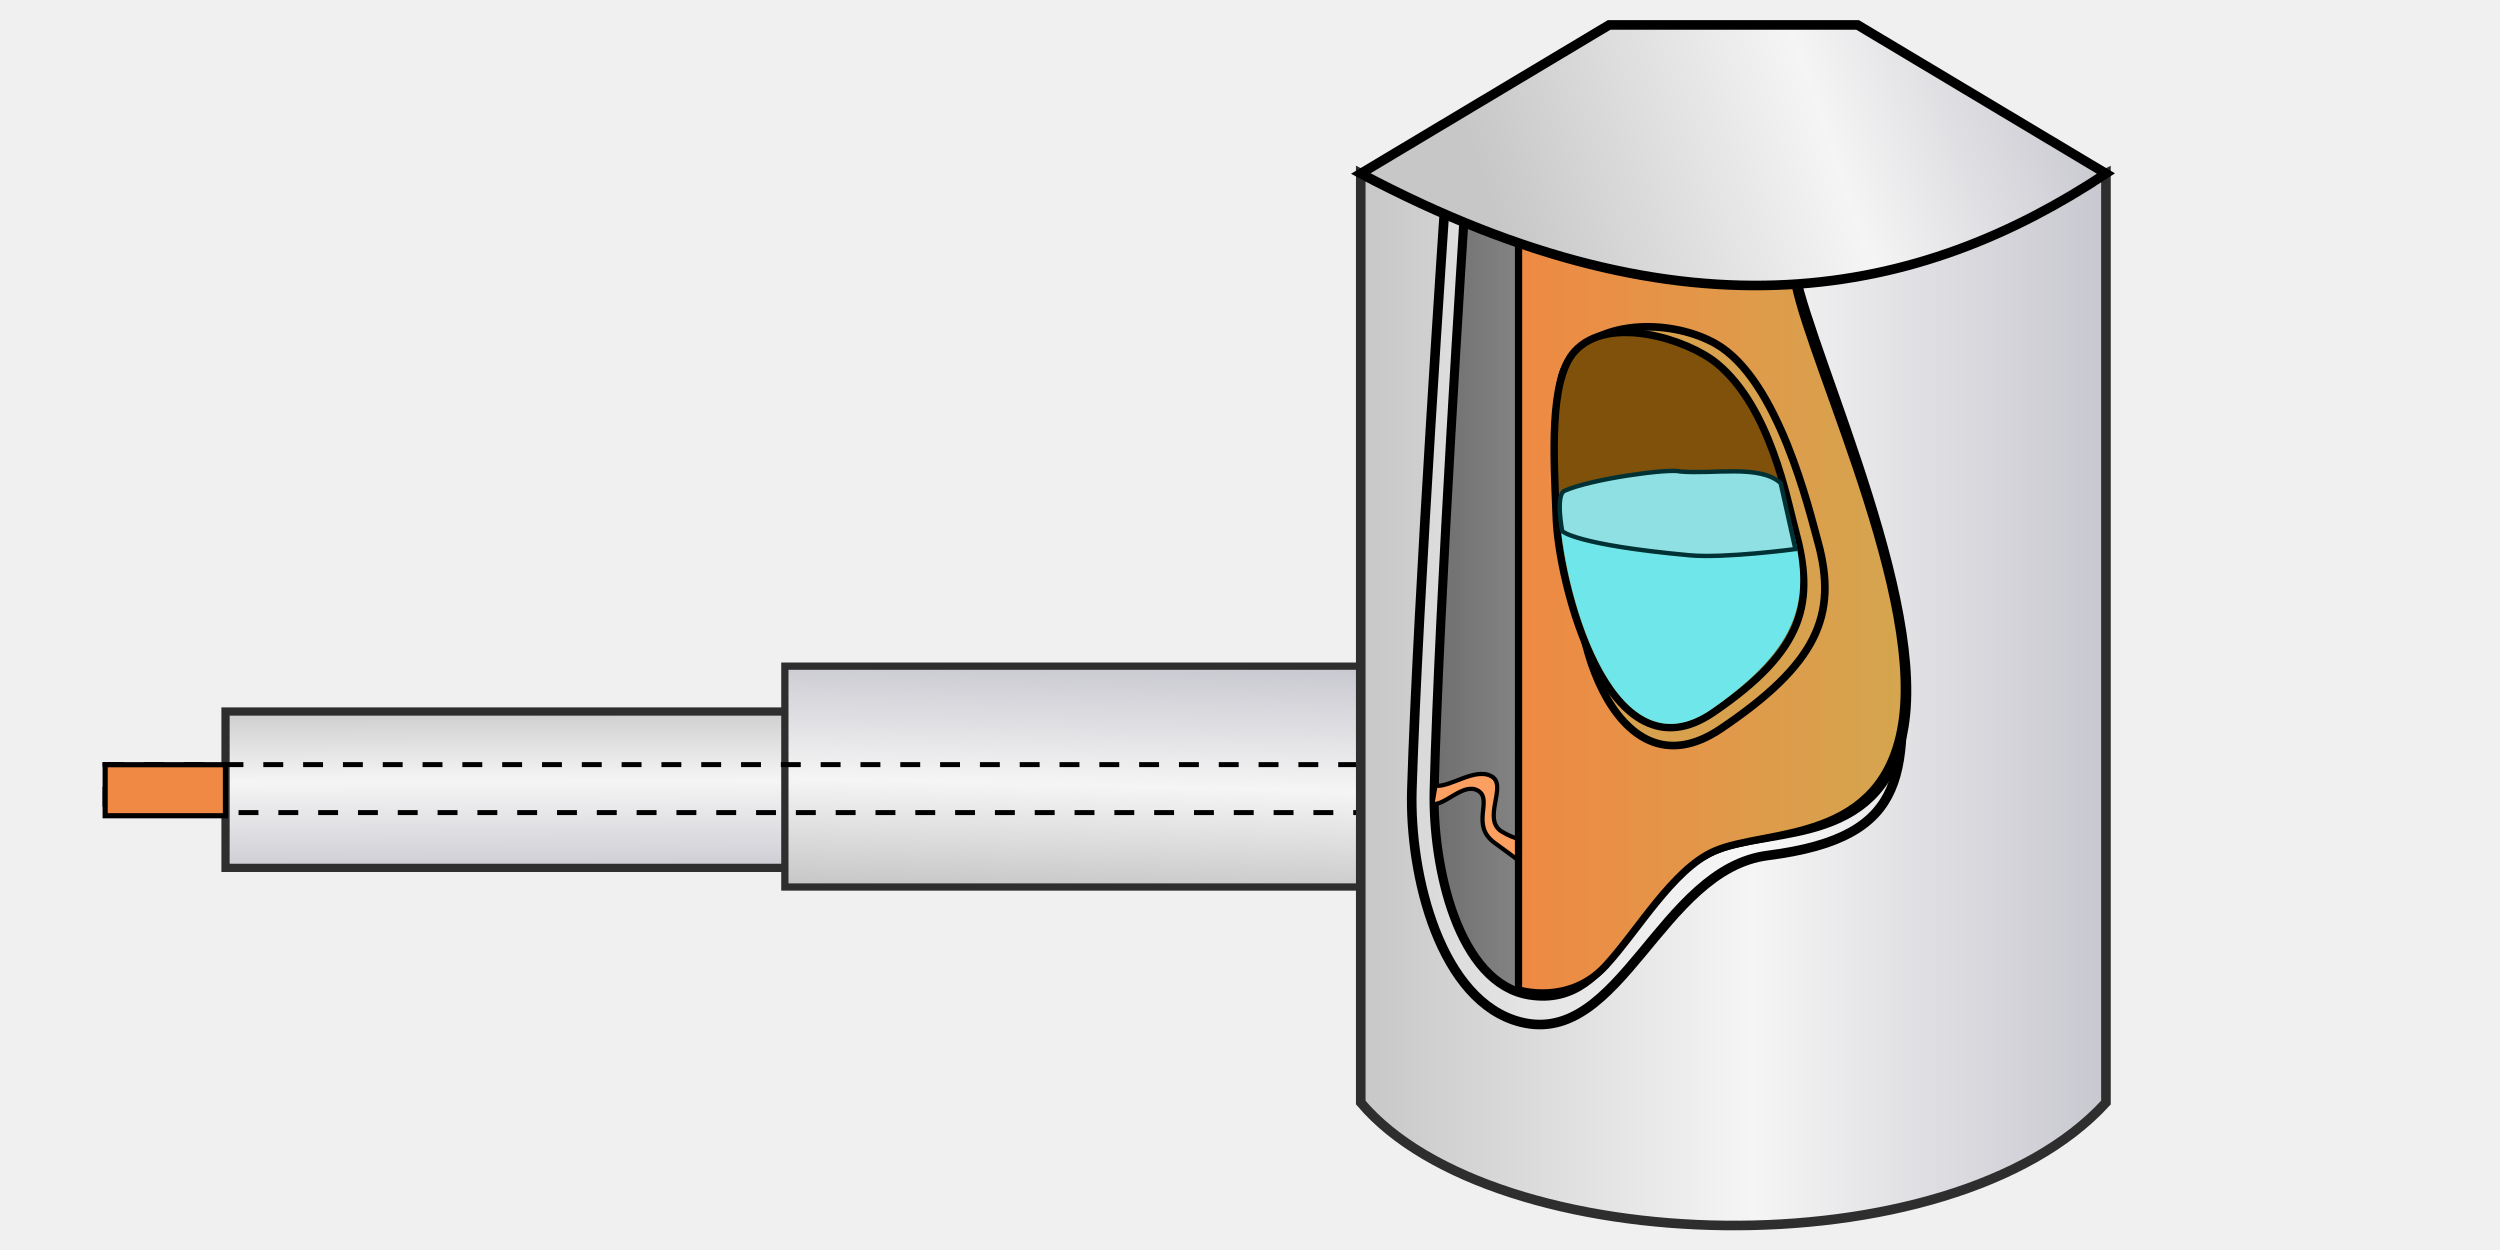
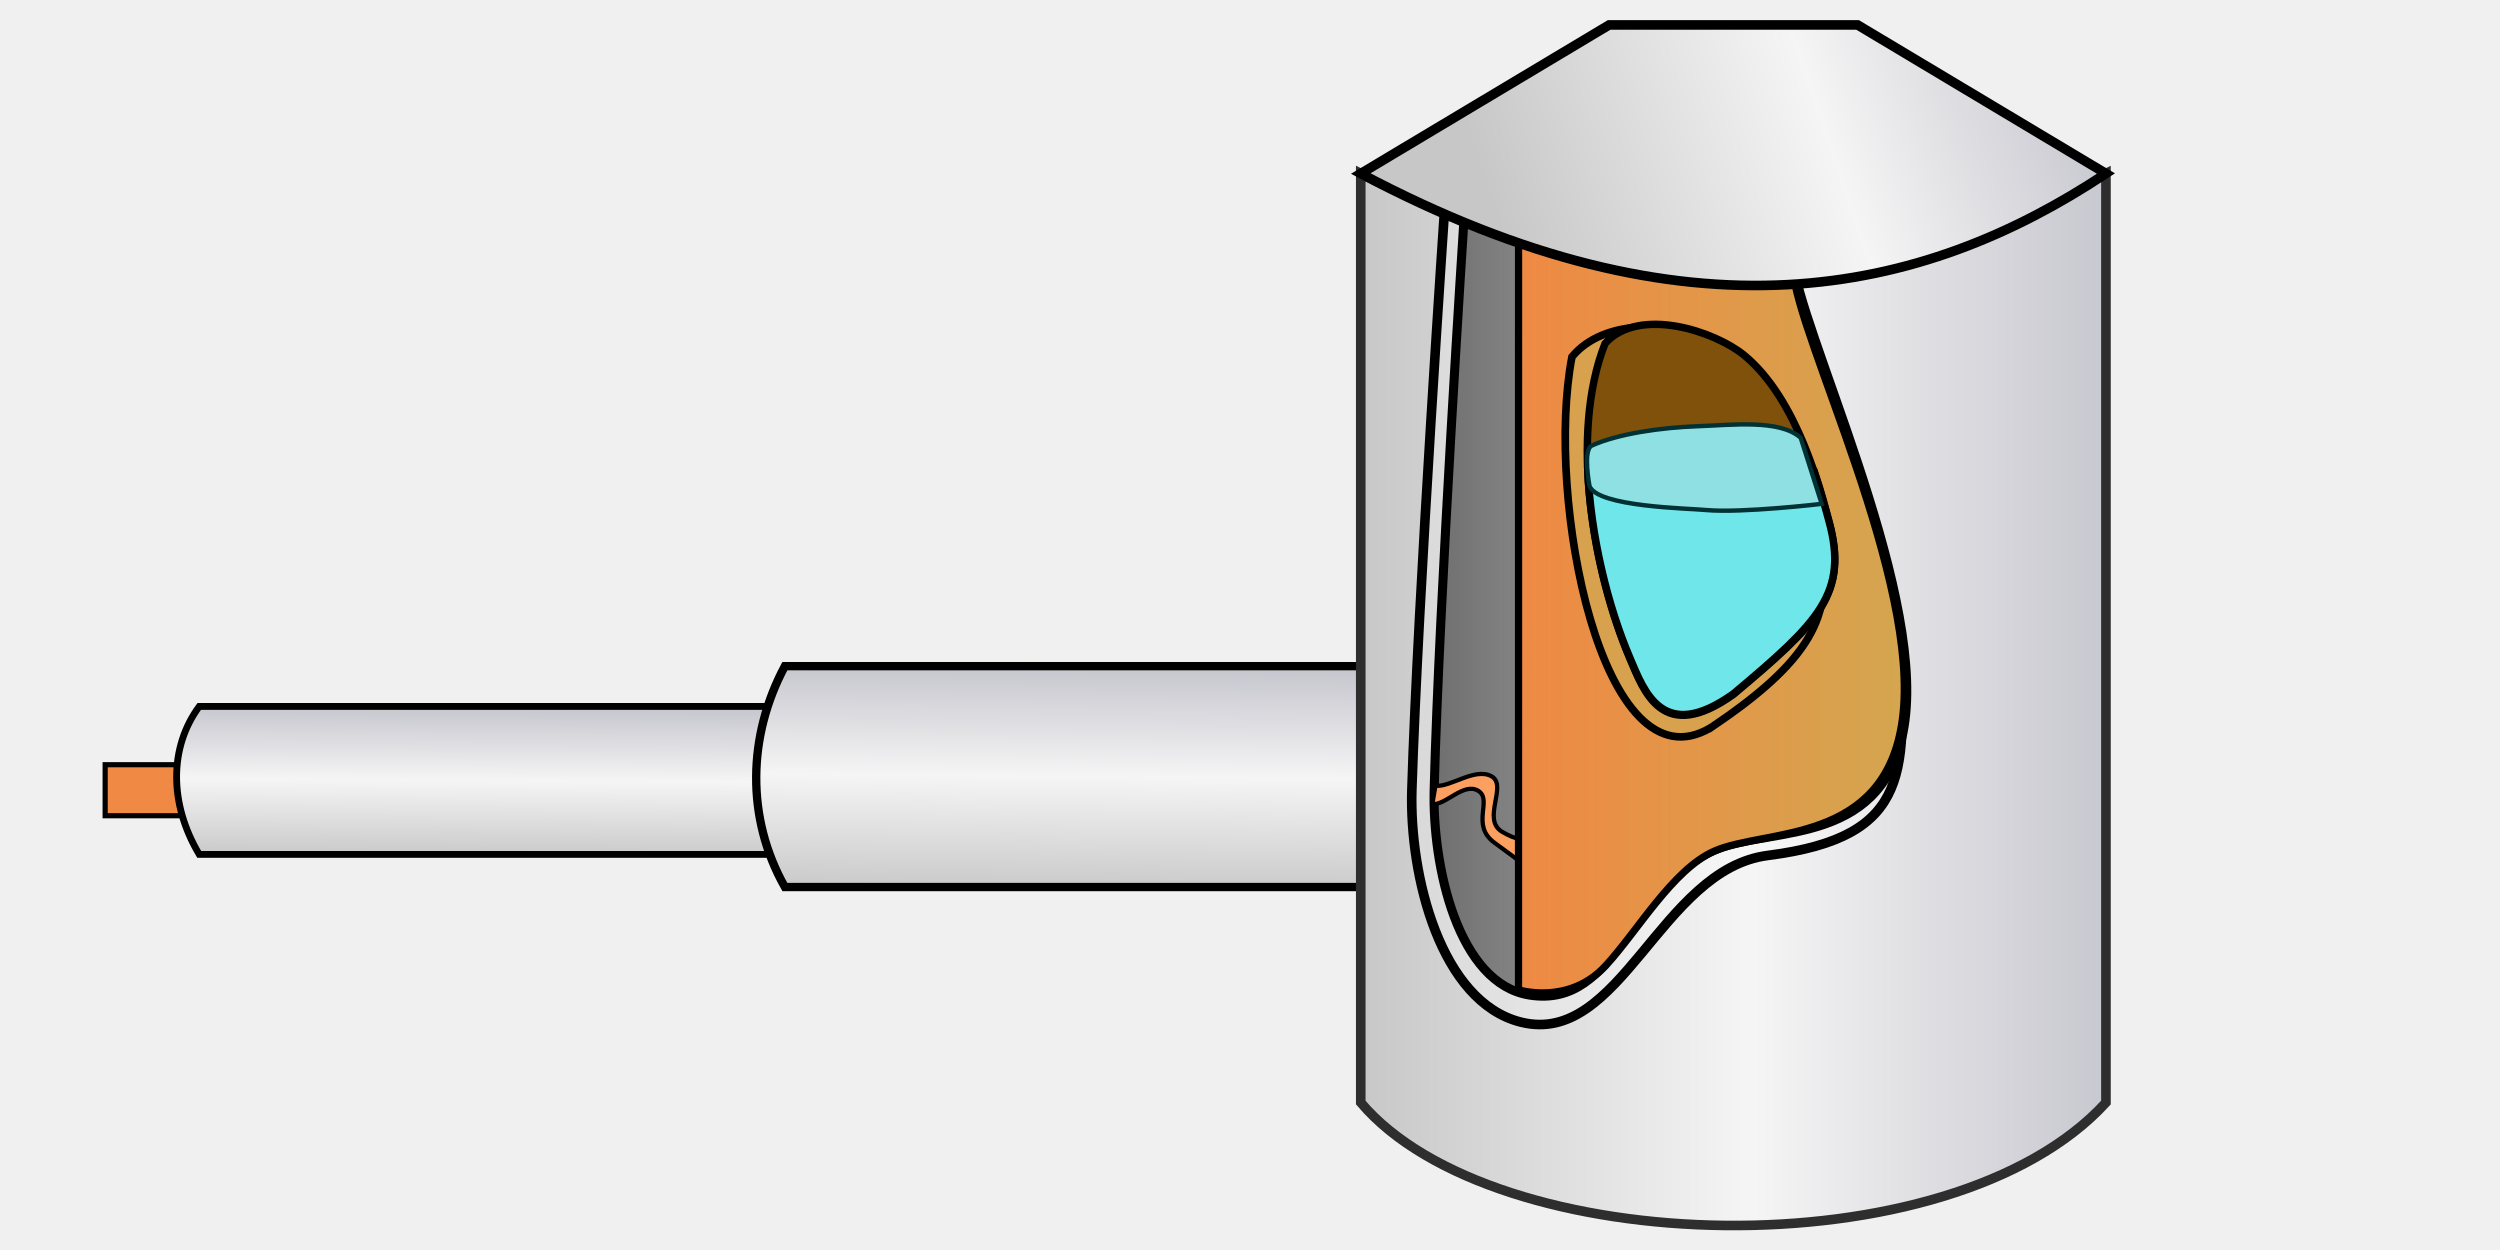
- <svg xmlns="http://www.w3.org/2000/svg" xmlns:ns1="http://www.openswatchbook.org/uri/2009/osb" xmlns:xlink="http://www.w3.org/1999/xlink" id="svg8" version="1.1" viewBox="0 0 79.375 39.688" height="150" width="300">
+ <svg xmlns="http://www.w3.org/2000/svg" xmlns:ns1="http://www.openswatchbook.org/uri/2009/osb" xmlns:xlink="http://www.w3.org/1999/xlink" width="300" height="150" viewBox="0 0 79.375 39.688" version="1.1" id="svg8">
  <defs id="defs2">
-     <linearGradient ns1:paint="solid" id="linearGradient1179">
-       <stop id="stop1177" offset="0" style="stop-color:#0d949d;stop-opacity:1;" />
+     <linearGradient id="linearGradient1179" ns1:paint="solid">
+       <stop style="stop-color:#0d949d;stop-opacity:1;" offset="0" id="stop1177" />
    </linearGradient>
    <linearGradient id="linearGradient1101">
-       <stop id="stop1097" offset="0" style="stop-color:#6e6e6e;stop-opacity:1;" />
-       <stop id="stop1099" offset="1" style="stop-color:#6e6e6e;stop-opacity:0;" />
+       <stop style="stop-color:#6e6e6e;stop-opacity:1;" offset="0" id="stop1097" />
+       <stop style="stop-color:#6e6e6e;stop-opacity:0;" offset="1" id="stop1099" />
    </linearGradient>
    <linearGradient id="linearGradient1856">
-       <stop id="stop1850" offset="0" style="stop-color:#c7c7c7;stop-opacity:1" />
-       <stop style="stop-color:#f5f5f5;stop-opacity:1" offset="0.566" id="stop1852" />
-       <stop id="stop1854" offset="1" style="stop-color:#c7c7cf;stop-opacity:1" />
+       <stop style="stop-color:#c7c7c7;stop-opacity:1" offset="0" id="stop1850" />
+       <stop id="stop1852" offset="0.566" style="stop-color:#f5f5f5;stop-opacity:1" />
+       <stop style="stop-color:#c7c7cf;stop-opacity:1" offset="1" id="stop1854" />
    </linearGradient>
    <linearGradient id="linearGradient1838">
-       <stop style="stop-color:#c7c7c7;stop-opacity:1" offset="0" id="stop1832" />
-       <stop id="stop1834" offset="0.528" style="stop-color:#f5f5f5;stop-opacity:1" />
-       <stop style="stop-color:#c7c7cf;stop-opacity:1" offset="1" id="stop1836" />
-     </linearGradient>
-     <linearGradient id="linearGradient1416">
-       <stop id="stop1412" offset="0" style="stop-color:#c7c7c7;stop-opacity:1" />
-       <stop style="stop-color:#f5f5f5;stop-opacity:1" offset="0.456" id="stop1420" />
-       <stop id="stop1414" offset="1" style="stop-color:#c7c7cf;stop-opacity:1" />
+       <stop id="stop1832" offset="0" style="stop-color:#c7c7c7;stop-opacity:1" />
+       <stop style="stop-color:#f5f5f5;stop-opacity:1" offset="0.528" id="stop1834" />
+       <stop id="stop1836" offset="1" style="stop-color:#c7c7cf;stop-opacity:1" />
    </linearGradient>
    <linearGradient id="linearGradient1408">
-       <stop id="stop1404" offset="0" style="stop-color:#ef8943;stop-opacity:1" />
-       <stop id="stop1406" offset="1" style="stop-color:#d4a64f;stop-opacity:1" />
+       <stop style="stop-color:#ef8943;stop-opacity:1" offset="0" id="stop1404" />
+       <stop style="stop-color:#d4a64f;stop-opacity:1" offset="1" id="stop1406" />
    </linearGradient>
-     <marker orient="auto" refY="0" refX="0" id="TriangleOutM" style="overflow:visible">
-       <path id="path1053" d="M 5.77,0 -2.88,5 V -5 Z" style="fill:#ff3600;fill-opacity:1;fill-rule:evenodd;stroke:#ff3600;stroke-width:1pt;stroke-opacity:1" transform="scale(0.4)" />
+     <marker style="overflow:visible" id="TriangleOutM" refX="0" refY="0" orient="auto">
+       <path transform="scale(0.4)" style="fill:#ff3600;fill-opacity:1;fill-rule:evenodd;stroke:#ff3600;stroke-width:1pt;stroke-opacity:1" d="M 5.77,0 -2.88,5 V -5 Z" id="path1053" />
    </marker>
-     <marker style="overflow:visible" id="marker2347" refX="0" refY="0" orient="auto">
-       <path transform="matrix(-0.2,0,0,-0.2,-1.2,0)" style="fill:#ff3600;fill-opacity:1;fill-rule:evenodd;stroke:#ff3600;stroke-width:1pt;stroke-opacity:1" d="M 0,0 5,-5 -12.5,0 5,5 Z" id="path2345" />
+     <marker orient="auto" refY="0" refX="0" id="marker2347" style="overflow:visible">
+       <path id="path2345" d="M 0,0 5,-5 -12.5,0 5,5 Z" style="fill:#ff3600;fill-opacity:1;fill-rule:evenodd;stroke:#ff3600;stroke-width:1pt;stroke-opacity:1" transform="matrix(-0.2,0,0,-0.2,-1.2,0)" />
    </marker>
-     <marker style="overflow:visible" id="marker2337" refX="0" refY="0" orient="auto">
-       <path transform="matrix(-0.2,0,0,-0.2,-1.2,0)" style="fill:#ff3600;fill-opacity:1;fill-rule:evenodd;stroke:#ff3600;stroke-width:1pt;stroke-opacity:1" d="M 0,0 5,-5 -12.5,0 5,5 Z" id="path2335" />
+     <marker orient="auto" refY="0" refX="0" id="marker2337" style="overflow:visible">
+       <path id="path2335" d="M 0,0 5,-5 -12.5,0 5,5 Z" style="fill:#ff3600;fill-opacity:1;fill-rule:evenodd;stroke:#ff3600;stroke-width:1pt;stroke-opacity:1" transform="matrix(-0.2,0,0,-0.2,-1.2,0)" />
    </marker>
-     <marker style="overflow:visible" id="marker2327" refX="0" refY="0" orient="auto">
-       <path transform="matrix(-0.2,0,0,-0.2,-1.2,0)" style="fill:#ff3600;fill-opacity:1;fill-rule:evenodd;stroke:#ff3600;stroke-width:1pt;stroke-opacity:1" d="M 0,0 5,-5 -12.5,0 5,5 Z" id="path2325" />
+     <marker orient="auto" refY="0" refX="0" id="marker2327" style="overflow:visible">
+       <path id="path2325" d="M 0,0 5,-5 -12.5,0 5,5 Z" style="fill:#ff3600;fill-opacity:1;fill-rule:evenodd;stroke:#ff3600;stroke-width:1pt;stroke-opacity:1" transform="matrix(-0.2,0,0,-0.2,-1.2,0)" />
    </marker>
-     <marker orient="auto" refY="0" refX="0" id="Arrow2Mend" style="overflow:visible">
-       <path id="path935" style="fill:#ff3600;fill-opacity:1;fill-rule:evenodd;stroke:#ff3600;stroke-width:0.625;stroke-linejoin:round;stroke-opacity:1" d="M 8.719,4.034 -2.207,0.016 8.719,-4.002 c -1.745,2.372 -1.735,5.617 -6e-7,8.035 z" transform="scale(-0.6)" />
+     <marker style="overflow:visible" id="Arrow2Mend" refX="0" refY="0" orient="auto">
+       <path transform="scale(-0.6)" d="M 8.719,4.034 -2.207,0.016 8.719,-4.002 c -1.745,2.372 -1.735,5.617 -6e-7,8.035 z" style="fill:#ff3600;fill-opacity:1;fill-rule:evenodd;stroke:#ff3600;stroke-width:0.625;stroke-linejoin:round;stroke-opacity:1" id="path935" />
    </marker>
-     <marker orient="auto" refY="0" refX="0" id="Arrow1Send" style="overflow:visible">
-       <path id="path923" d="M 0,0 5,-5 -12.5,0 5,5 Z" style="fill:#ff3600;fill-opacity:1;fill-rule:evenodd;stroke:#ff3600;stroke-width:1pt;stroke-opacity:1" transform="matrix(-0.2,0,0,-0.2,-1.2,0)" />
+     <marker style="overflow:visible" id="Arrow1Send" refX="0" refY="0" orient="auto">
+       <path transform="matrix(-0.2,0,0,-0.2,-1.2,0)" style="fill:#ff3600;fill-opacity:1;fill-rule:evenodd;stroke:#ff3600;stroke-width:1pt;stroke-opacity:1" d="M 0,0 5,-5 -12.5,0 5,5 Z" id="path923" />
    </marker>
-     <marker orient="auto" refY="0" refX="0" id="marker1206" style="overflow:visible">
-       <path id="path1204" d="M 0,0 5,-5 -12.5,0 5,5 Z" style="fill:#ff0007;fill-opacity:1;fill-rule:evenodd;stroke:#ff0007;stroke-width:1pt;stroke-opacity:1" transform="matrix(-0.8,0,0,-0.8,-10,0)" />
+     <marker style="overflow:visible" id="marker1206" refX="0" refY="0" orient="auto">
+       <path transform="matrix(-0.8,0,0,-0.8,-10,0)" style="fill:#ff0007;fill-opacity:1;fill-rule:evenodd;stroke:#ff0007;stroke-width:1pt;stroke-opacity:1" d="M 0,0 5,-5 -12.5,0 5,5 Z" id="path1204" />
    </marker>
-     <marker orient="auto" refY="0" refX="0" id="Arrow1Lstart" style="overflow:visible">
-       <path id="path908" d="M 0,0 5,-5 -12.5,0 5,5 Z" style="fill:#1285f2;fill-opacity:1;fill-rule:evenodd;stroke:#1285f2;stroke-width:1pt;stroke-opacity:1" transform="matrix(0.8,0,0,0.8,10,0)" />
+     <marker style="overflow:visible" id="Arrow1Lstart" refX="0" refY="0" orient="auto">
+       <path transform="matrix(0.8,0,0,0.8,10,0)" style="fill:#1285f2;fill-opacity:1;fill-rule:evenodd;stroke:#1285f2;stroke-width:1pt;stroke-opacity:1" d="M 0,0 5,-5 -12.5,0 5,5 Z" id="path908" />
    </marker>
-     <marker orient="auto" refY="0" refX="0" id="Arrow1Lend" style="overflow:visible">
-       <path id="path911" d="M 0,0 5,-5 -12.5,0 5,5 Z" style="fill:#1285f2;fill-opacity:1;fill-rule:evenodd;stroke:#1285f2;stroke-width:1pt;stroke-opacity:1" transform="matrix(-0.8,0,0,-0.8,-10,0)" />
+     <marker style="overflow:visible" id="Arrow1Lend" refX="0" refY="0" orient="auto">
+       <path transform="matrix(-0.8,0,0,-0.8,-10,0)" style="fill:#1285f2;fill-opacity:1;fill-rule:evenodd;stroke:#1285f2;stroke-width:1pt;stroke-opacity:1" d="M 0,0 5,-5 -12.5,0 5,5 Z" id="path911" />
    </marker>
    <linearGradient id="linearGradient898">
-       <stop style="stop-color:#1285f2;stop-opacity:1;" offset="0" id="stop894" />
-       <stop id="stop906" offset="0.444" style="stop-color:#31d76c;stop-opacity:1" />
-       <stop id="stop902" offset="0.771" style="stop-color:#ffa800;stop-opacity:1" />
-       <stop style="stop-color:#ff3600;stop-opacity:1" offset="1" id="stop904" />
+       <stop id="stop894" offset="0" style="stop-color:#1285f2;stop-opacity:1;" />
+       <stop style="stop-color:#31d76c;stop-opacity:1" offset="0.444" id="stop906" />
+       <stop style="stop-color:#ffa800;stop-opacity:1" offset="0.771" id="stop902" />
+       <stop id="stop904" offset="1" style="stop-color:#ff3600;stop-opacity:1" />
    </linearGradient>
    <linearGradient id="linearGradient1672">
-       <stop style="stop-color:#000000;stop-opacity:0.315" offset="0" id="stop1670" />
-       <stop style="stop-color:#000000;stop-opacity:0" offset="1" id="stop1668" />
+       <stop id="stop1670" offset="0" style="stop-color:#000000;stop-opacity:0.315" />
+       <stop id="stop1668" offset="1" style="stop-color:#000000;stop-opacity:0" />
    </linearGradient>
    <linearGradient id="linearGradient1580">
-       <stop style="stop-color:#000000;stop-opacity:1;" offset="0" id="stop1576" />
-       <stop style="stop-color:#000000;stop-opacity:0.315" offset="1" id="stop1578" />
+       <stop id="stop1576" offset="0" style="stop-color:#000000;stop-opacity:1;" />
+       <stop id="stop1578" offset="1" style="stop-color:#000000;stop-opacity:0.315" />
    </linearGradient>
-     <linearGradient id="linearGradient1251" ns1:paint="solid">
-       <stop style="stop-color:#000000;stop-opacity:1;" offset="0" id="stop1249" />
+     <linearGradient ns1:paint="solid" id="linearGradient1251">
+       <stop id="stop1249" offset="0" style="stop-color:#000000;stop-opacity:1;" />
    </linearGradient>
    <linearGradient id="linearGradient1084">
-       <stop id="stop1080" offset="0" style="stop-color:#000000;stop-opacity:0.129" />
-       <stop id="stop1082" offset="1" style="stop-color:#000000;stop-opacity:0" />
+       <stop style="stop-color:#000000;stop-opacity:0.129" offset="0" id="stop1080" />
+       <stop style="stop-color:#000000;stop-opacity:0" offset="1" id="stop1082" />
    </linearGradient>
-     <linearGradient gradientTransform="matrix(-0.6017494,0.4010162,-0.4017264,-0.5795811,51.65048,59.19937)" gradientUnits="userSpaceOnUse" y2="35.46" x2="52.812" y1="35.46" x1="35.158" id="linearGradient1020-6" xlink:href="#linearGradient1084" />
-     <linearGradient xlink:href="#linearGradient1084" id="linearGradient1221" gradientUnits="userSpaceOnUse" gradientTransform="matrix(-0.592856,0.3881691,-0.3957892,-0.5610134,50.90308,58.78251)" x1="35.158" y1="35.46" x2="52.812" y2="35.46" />
-     <filter style="color-interpolation-filters:sRGB" id="filter1421">
-       <feFlood flood-opacity="0.333" flood-color="rgb(0,0,0)" result="flood" id="feFlood1411" />
-       <feComposite in="flood" in2="SourceGraphic" operator="in" result="composite1" id="feComposite1413" />
-       <feGaussianBlur in="composite1" stdDeviation="0.6" result="blur" id="feGaussianBlur1415" />
-       <feOffset dx="0" dy="0.7" result="offset" id="feOffset1417" />
-       <feComposite in="SourceGraphic" in2="offset" operator="over" result="composite2" id="feComposite1419" />
+     <linearGradient xlink:href="#linearGradient1084" id="linearGradient1020-6" x1="35.158" y1="35.46" x2="52.812" y2="35.46" gradientUnits="userSpaceOnUse" gradientTransform="matrix(-0.6017494,0.4010162,-0.4017264,-0.5795811,51.65048,59.19937)" />
+     <linearGradient y2="35.46" x2="52.812" y1="35.46" x1="35.158" gradientTransform="matrix(-0.592856,0.3881691,-0.3957892,-0.5610134,50.90308,58.78251)" gradientUnits="userSpaceOnUse" id="linearGradient1221" xlink:href="#linearGradient1084" />
+     <filter id="filter1421" style="color-interpolation-filters:sRGB">
+       <feFlood id="feFlood1411" result="flood" flood-color="rgb(0,0,0)" flood-opacity="0.333" />
+       <feComposite id="feComposite1413" result="composite1" operator="in" in2="SourceGraphic" in="flood" />
+       <feGaussianBlur id="feGaussianBlur1415" result="blur" stdDeviation="0.6" in="composite1" />
+       <feOffset id="feOffset1417" result="offset" dy="0.7" dx="0" />
+       <feComposite id="feComposite1419" result="composite2" operator="over" in2="offset" in="SourceGraphic" />
    </filter>
-     <linearGradient xlink:href="#linearGradient1580" id="linearGradient1582" x1="21.852" y1="28.802" x2="21.697" y2="47.316" gradientUnits="userSpaceOnUse" />
-     <linearGradient gradientUnits="userSpaceOnUse" y2="45.922" x2="21.697" y1="28.802" x1="21.852" id="linearGradient1582-5" xlink:href="#linearGradient1672" gradientTransform="translate(24.28692,0.07459546)" />
-     <linearGradient xlink:href="#linearGradient898" id="linearGradient900" x1="18.071" y1="22.428" x2="30.503" y2="36.52" gradientUnits="userSpaceOnUse" />
-     <marker style="overflow:visible" id="Arrow2Mend-7" refX="0" refY="0" orient="auto">
-       <path transform="scale(-0.6)" d="M 8.719,4.034 -2.207,0.016 8.719,-4.002 c -1.745,2.372 -1.735,5.617 -6e-7,8.035 z" style="fill:#ff3600;fill-opacity:1;fill-rule:evenodd;stroke:#ff3600;stroke-width:0.625;stroke-linejoin:round;stroke-opacity:1" id="path935-6" />
+     <linearGradient gradientUnits="userSpaceOnUse" y2="47.316" x2="21.697" y1="28.802" x1="21.852" id="linearGradient1582" xlink:href="#linearGradient1580" />
+     <linearGradient gradientTransform="translate(24.28692,0.07459546)" xlink:href="#linearGradient1672" id="linearGradient1582-5" x1="21.852" y1="28.802" x2="21.697" y2="45.922" gradientUnits="userSpaceOnUse" />
+     <linearGradient gradientUnits="userSpaceOnUse" y2="36.52" x2="30.503" y1="22.428" x1="18.071" id="linearGradient900" xlink:href="#linearGradient898" />
+     <marker orient="auto" refY="0" refX="0" id="Arrow2Mend-7" style="overflow:visible">
+       <path id="path935-6" style="fill:#ff3600;fill-opacity:1;fill-rule:evenodd;stroke:#ff3600;stroke-width:0.625;stroke-linejoin:round;stroke-opacity:1" d="M 8.719,4.034 -2.207,0.016 8.719,-4.002 c -1.745,2.372 -1.735,5.617 -6e-7,8.035 z" transform="scale(-0.6)" />
    </marker>
-     <marker orient="auto" refY="0" refX="0" id="Arrow2Mend-7-3" style="overflow:visible">
-       <path id="path935-6-4" style="fill:#ff3600;fill-opacity:1;fill-rule:evenodd;stroke:#ff3600;stroke-width:0.625;stroke-linejoin:round;stroke-opacity:1" d="M 8.719,4.034 -2.207,0.016 8.719,-4.002 c -1.745,2.372 -1.735,5.617 -6e-7,8.035 z" transform="scale(-0.6)" />
+     <marker style="overflow:visible" id="Arrow2Mend-7-3" refX="0" refY="0" orient="auto">
+       <path transform="scale(-0.6)" d="M 8.719,4.034 -2.207,0.016 8.719,-4.002 c -1.745,2.372 -1.735,5.617 -6e-7,8.035 z" style="fill:#ff3600;fill-opacity:1;fill-rule:evenodd;stroke:#ff3600;stroke-width:0.625;stroke-linejoin:round;stroke-opacity:1" id="path935-6-4" />
    </marker>
-     <marker style="overflow:visible" id="TriangleOutM-7" refX="0" refY="0" orient="auto">
-       <path transform="scale(0.4)" style="fill:#ff3600;fill-opacity:1;fill-rule:evenodd;stroke:#ff3600;stroke-width:1pt;stroke-opacity:1" d="M 5.77,0 -2.88,5 V -5 Z" id="path1053-6" />
+     <marker orient="auto" refY="0" refX="0" id="TriangleOutM-7" style="overflow:visible">
+       <path id="path1053-6" d="M 5.77,0 -2.88,5 V -5 Z" style="fill:#ff3600;fill-opacity:1;fill-rule:evenodd;stroke:#ff3600;stroke-width:1pt;stroke-opacity:1" transform="scale(0.4)" />
    </marker>
-     <marker orient="auto" refY="0" refX="0" id="TriangleOutM-7-4" style="overflow:visible">
-       <path id="path1053-6-7" d="M 5.77,0 -2.88,5 V -5 Z" style="fill:#ff3600;fill-opacity:1;fill-rule:evenodd;stroke:#ff3600;stroke-width:1pt;stroke-opacity:1" transform="scale(0.4)" />
+     <marker style="overflow:visible" id="TriangleOutM-7-4" refX="0" refY="0" orient="auto">
+       <path transform="scale(0.4)" style="fill:#ff3600;fill-opacity:1;fill-rule:evenodd;stroke:#ff3600;stroke-width:1pt;stroke-opacity:1" d="M 5.77,0 -2.88,5 V -5 Z" id="path1053-6-7" />
    </marker>
-     <marker style="overflow:visible" id="TriangleOutM-0" refX="0" refY="0" orient="auto">
-       <path transform="scale(0.4)" style="fill:#ff3600;fill-opacity:1;fill-rule:evenodd;stroke:#ff3600;stroke-width:1pt;stroke-opacity:1" d="M 5.77,0 -2.88,5 V -5 Z" id="path1053-2" />
+     <marker orient="auto" refY="0" refX="0" id="TriangleOutM-0" style="overflow:visible">
+       <path id="path1053-2" d="M 5.77,0 -2.88,5 V -5 Z" style="fill:#ff3600;fill-opacity:1;fill-rule:evenodd;stroke:#ff3600;stroke-width:1pt;stroke-opacity:1" transform="scale(0.4)" />
    </marker>
-     <marker orient="auto" refY="0" refX="0" id="TriangleOutM-7-8" style="overflow:visible">
-       <path id="path1053-6-8" d="M 5.77,0 -2.88,5 V -5 Z" style="fill:#ff3600;fill-opacity:1;fill-rule:evenodd;stroke:#ff3600;stroke-width:1pt;stroke-opacity:1" transform="scale(0.4)" />
+     <marker style="overflow:visible" id="TriangleOutM-7-8" refX="0" refY="0" orient="auto">
+       <path transform="scale(0.4)" style="fill:#ff3600;fill-opacity:1;fill-rule:evenodd;stroke:#ff3600;stroke-width:1pt;stroke-opacity:1" d="M 5.77,0 -2.88,5 V -5 Z" id="path1053-6-8" />
    </marker>
-     <marker style="overflow:visible" id="TriangleOutM-7-4-3" refX="0" refY="0" orient="auto">
-       <path transform="scale(0.4)" style="fill:#ff3600;fill-opacity:1;fill-rule:evenodd;stroke:#ff3600;stroke-width:1pt;stroke-opacity:1" d="M 5.77,0 -2.88,5 V -5 Z" id="path1053-6-7-0" />
+     <marker orient="auto" refY="0" refX="0" id="TriangleOutM-7-4-3" style="overflow:visible">
+       <path id="path1053-6-7-0" d="M 5.77,0 -2.88,5 V -5 Z" style="fill:#ff3600;fill-opacity:1;fill-rule:evenodd;stroke:#ff3600;stroke-width:1pt;stroke-opacity:1" transform="scale(0.4)" />
    </marker>
-     <marker style="overflow:visible" id="TriangleOutM-3" refX="0" refY="0" orient="auto">
-       <path transform="scale(0.4)" style="fill:#ff3600;fill-opacity:1;fill-rule:evenodd;stroke:#ff3600;stroke-width:1pt;stroke-opacity:1" d="M 5.77,0 -2.88,5 V -5 Z" id="path1053-21" />
+     <marker orient="auto" refY="0" refX="0" id="TriangleOutM-3" style="overflow:visible">
+       <path id="path1053-21" d="M 5.77,0 -2.88,5 V -5 Z" style="fill:#ff3600;fill-opacity:1;fill-rule:evenodd;stroke:#ff3600;stroke-width:1pt;stroke-opacity:1" transform="scale(0.4)" />
    </marker>
-     <marker orient="auto" refY="0" refX="0" id="TriangleOutM-7-3" style="overflow:visible">
-       <path id="path1053-6-2" d="M 5.77,0 -2.88,5 V -5 Z" style="fill:#ff3600;fill-opacity:1;fill-rule:evenodd;stroke:#ff3600;stroke-width:1pt;stroke-opacity:1" transform="scale(0.4)" />
+     <marker style="overflow:visible" id="TriangleOutM-7-3" refX="0" refY="0" orient="auto">
+       <path transform="scale(0.4)" style="fill:#ff3600;fill-opacity:1;fill-rule:evenodd;stroke:#ff3600;stroke-width:1pt;stroke-opacity:1" d="M 5.77,0 -2.88,5 V -5 Z" id="path1053-6-2" />
    </marker>
-     <marker style="overflow:visible" id="TriangleOutM-7-4-9" refX="0" refY="0" orient="auto">
-       <path transform="scale(0.4)" style="fill:#ff3600;fill-opacity:1;fill-rule:evenodd;stroke:#ff3600;stroke-width:1pt;stroke-opacity:1" d="M 5.77,0 -2.88,5 V -5 Z" id="path1053-6-7-9" />
+     <marker orient="auto" refY="0" refX="0" id="TriangleOutM-7-4-9" style="overflow:visible">
+       <path id="path1053-6-7-9" d="M 5.77,0 -2.88,5 V -5 Z" style="fill:#ff3600;fill-opacity:1;fill-rule:evenodd;stroke:#ff3600;stroke-width:1pt;stroke-opacity:1" transform="scale(0.4)" />
    </marker>
-     <linearGradient gradientTransform="matrix(1.126689,0,0,1.17987,-6.370628,-15.72739)" gradientUnits="userSpaceOnUse" y2="31.041" x2="35.672" y1="37.297" x1="35.529" id="linearGradient1418" xlink:href="#linearGradient1416" />
-     <linearGradient gradientTransform="matrix(1.126689,0,0,1.17987,-6.370628,-15.72739)" gradientUnits="userSpaceOnUse" y2="37.059" x2="19.291" y1="32.102" x1="19.281" id="linearGradient1434" xlink:href="#linearGradient1416" />
-     <linearGradient gradientTransform="matrix(1.126689,0,0,1.17987,-6.370628,-15.72739)" gradientUnits="userSpaceOnUse" y2="31.737" x2="65.132" y1="31.737" x1="43.868" id="linearGradient1830" xlink:href="#linearGradient1838" />
-     <linearGradient gradientTransform="matrix(1.126689,0,0,1.17987,-6.370628,-15.72739)" gradientUnits="userSpaceOnUse" y2="15.019" x2="64.225" y1="20.684" x1="48.34" id="linearGradient1848" xlink:href="#linearGradient1856" />
-     <linearGradient gradientTransform="matrix(1.126689,0,0,1.17987,-6.370628,-15.72739)" gradientUnits="userSpaceOnUse" y2="29.997" x2="59.443" y1="29.997" x1="48.318" id="linearGradient1053" xlink:href="#linearGradient1408" />
-     <linearGradient gradientTransform="matrix(1.126689,0,0,1.17987,-6.370628,-15.72739)" gradientUnits="userSpaceOnUse" y2="29.636" x2="59.513" y1="29.636" x1="45.941" id="linearGradient1103" xlink:href="#linearGradient1101" />
+     <linearGradient xlink:href="#linearGradient1838" id="linearGradient1830" x1="43.868" y1="31.737" x2="65.132" y2="31.737" gradientUnits="userSpaceOnUse" gradientTransform="matrix(1.126689,0,0,1.17987,-6.370628,-15.72739)" />
+     <linearGradient xlink:href="#linearGradient1856" id="linearGradient1848" x1="48.34" y1="20.684" x2="64.225" y2="15.019" gradientUnits="userSpaceOnUse" gradientTransform="matrix(1.126689,0,0,1.17987,-6.370628,-15.72739)" />
+     <linearGradient xlink:href="#linearGradient1408" id="linearGradient1053" x1="48.318" y1="29.997" x2="59.443" y2="29.997" gradientUnits="userSpaceOnUse" gradientTransform="matrix(1.126689,0,0,1.17987,-6.370628,-15.72739)" />
+     <linearGradient xlink:href="#linearGradient1101" id="linearGradient1103" x1="45.941" y1="29.636" x2="59.513" y2="29.636" gradientUnits="userSpaceOnUse" gradientTransform="matrix(1.126689,0,0,1.17987,-6.370628,-15.72739)" />
+     <linearGradient xlink:href="#linearGradient1838" id="linearGradient1393" x1="35.441" y1="28.467" x2="35.509" y2="21.271" gradientUnits="userSpaceOnUse" />
+     <linearGradient gradientUnits="userSpaceOnUse" y2="21.271" x2="35.509" y1="28.467" x1="35.441" id="linearGradient1393-7" xlink:href="#linearGradient1838" gradientTransform="matrix(1.002485,0,0,0.6700717,-18.65633,8.257338)" />
  </defs>
-   <g id="layer2" style="display:inline" />
-   <g id="layer1" style="display:inline">
-     <rect y="22.591" x="7.16" height="4.964" width="17.86" id="rect1324" style="fill:url(#linearGradient1434);fill-opacity:1;stroke:#2e2e2e;stroke-width:0.262;stroke-miterlimit:4;stroke-dasharray:none;stroke-opacity:1" />
-     <rect y="21.151" x="24.919" height="7.012" width="18.572" id="rect1345" style="fill:url(#linearGradient1418);fill-opacity:1;stroke:#2e2e2e;stroke-width:0.231;stroke-miterlimit:4;stroke-dasharray:none;stroke-opacity:1" />
-     <rect style="display:inline;fill:none;fill-opacity:1;stroke:#000000;stroke-width:0.158;stroke-miterlimit:4;stroke-dasharray:0.632, 0.632;stroke-dashoffset:0.032;stroke-opacity:1" id="rect1324-6" width="42.737" height="1.523" x="3.336" y="24.277" />
-     <path id="path1822" d="M 43.204,5.51 V 35.007 c 4.226,4.995 18.719,5.41 23.66,0 V 5.51 c -7.754,3.899 -15.508,4.177 -23.66,0 z" style="fill:url(#linearGradient1830);fill-opacity:1;stroke:#2e2e2e;stroke-width:0.305px;stroke-linecap:butt;stroke-linejoin:miter;stroke-opacity:1" />
-     <path id="path1884" d="m 56.927,8.223 c -1.087,3.08 3.079,8.05 3.339,11.923 0.291,4.333 0.472,6.427 -4.137,7.015 -3.417,0.436 -4.668,6.092 -7.845,5.291 -2.544,-0.641 -3.542,-4.641 -3.457,-7.38 0.186,-6.003 1.064,-18.799 1.064,-18.799" style="fill:#ffffff;fill-opacity:0.242;stroke:#000000;stroke-width:0.305px;stroke-linecap:butt;stroke-linejoin:miter;stroke-opacity:1" />
-     <path style="display:inline;fill:url(#linearGradient1103);fill-opacity:1;stroke:#000000;stroke-width:0.288px;stroke-linecap:butt;stroke-linejoin:miter;stroke-opacity:1" d="m 56.927,8.223 c 0.134,2.103 4.148,10.255 3.553,14.672 -0.54,4.008 -4.189,3.337 -5.986,4.071 -2.73,1.116 -3.11,5.065 -5.924,4.629 -2.284,-0.355 -3.097,-4.105 -3.035,-6.522 0.151,-5.905 0.951,-18.174 0.951,-18.174 3.775,1.216 7.251,1.857 10.44,1.325 z" id="path1884-4" />
-     <path d="m 45.577,24.946 c 0.456,0.065 1.253,-0.589 1.778,-0.299 0.524,0.289 -0.324,1.369 0.335,1.761 0.916,0.545 1.079,0.004 1.079,0.004 l -0.47,0.97 c 0,0 0,0 -0.854,-0.628 -0.763,-0.561 -0.045,-1.354 -0.508,-1.644 -0.464,-0.29 -1.057,0.481 -1.46,0.416 z" style="display:inline;fill:#fca061;fill-opacity:1;stroke:#000000;stroke-width:0.135px;stroke-linecap:butt;stroke-linejoin:miter;stroke-opacity:1" id="path1057-3" />
-     <path id="path1884-4-4" d="m 56.927,8.578 c 0.134,2.103 4.07,9.846 3.474,14.263 -0.54,4.008 -4.353,3.455 -5.986,4.189 -1.317,0.592 -2.413,2.523 -3.436,3.632 -1.172,1.271 -2.766,0.765 -2.766,0.765 l 9.75e-4,-23.726 c 0,0 5.82,1.565 8.713,0.878 z" style="display:inline;fill:url(#linearGradient1053);fill-opacity:1;stroke:#000000;stroke-width:0.231;stroke-linecap:butt;stroke-linejoin:miter;stroke-miterlimit:4;stroke-dasharray:none;stroke-opacity:1" />
-     <rect y="24.28" x="3.338" height="1.62" width="3.819" id="rect1083" style="fill:#ef8943;fill-opacity:1;stroke:#000000;stroke-width:0.164;stroke-miterlimit:4;stroke-dasharray:none;stroke-dashoffset:0.027;stroke-opacity:1" />
-     <path id="path1105" d="m 50.265,17.348 c -0.701,2.163 0.91,8.122 4.368,5.793 3.04,-2.048 3.737,-3.597 3.082,-5.95 -0.258,-0.927 -1.244,-5.151 -3.246,-6.279 -1.343,-0.757 -3.564,-0.792 -4.559,0.418 -1.252,1.523 0.979,4.092 0.355,6.017 z" style="fill:#d8a14d;fill-opacity:1;stroke:#000000;stroke-width:0.243;stroke-linecap:butt;stroke-linejoin:miter;stroke-miterlimit:4;stroke-dasharray:none;stroke-opacity:1" />
-     <path style="display:inline;fill:#7f510a;fill-opacity:1;stroke:#000000;stroke-width:0.236;stroke-linecap:butt;stroke-linejoin:miter;stroke-miterlimit:4;stroke-dasharray:none;stroke-opacity:1" d="m 49.407,16.358 c 0.05,2.122 1.649,8.54 4.986,6.264 2.934,-2.001 3.235,-3.514 2.602,-5.812 -0.249,-0.906 -0.773,-3.868 -2.488,-5.274 -0.927,-0.76 -3.436,-1.566 -4.514,-0.375 -0.826,0.912 -0.653,3.426 -0.586,5.197 z" id="path1105-5" />
-     <path id="path1105-5-9" d="m 49.52,16.24 c 0.048,2.122 1.601,8.54 4.843,6.264 2.85,-2.001 3.142,-3.514 2.528,-5.812 -1.578,-2.034 -7.395,-1.898 -7.37,-0.452 z" style="display:inline;fill:#6fe6e9;fill-opacity:1;stroke:none;stroke-width:0.232;stroke-linecap:butt;stroke-linejoin:miter;stroke-miterlimit:4;stroke-dasharray:none;stroke-opacity:1" />
-     <path id="path1175" d="m 49.6,16.864 c 0,0 0.409,0.433 4.038,0.766 1.119,0.103 3.366,-0.196 3.366,-0.196 l -0.469,-2.098 c -0.666,-0.594 -2.134,-0.272 -3.188,-0.366 -0.334,-0.105 -2.829,0.233 -3.673,0.613 -0.293,0.132 -0.074,1.281 -0.074,1.281 z" style="fill:#8ee0e2;fill-opacity:1;stroke:#003134;stroke-width:0.14;stroke-linecap:butt;stroke-linejoin:miter;stroke-miterlimit:4;stroke-dasharray:none;stroke-opacity:1" />
-     <path id="path1840" d="m 43.204,5.51 7.887,-4.719 h 7.887 L 66.864,5.51 c -5.859,3.888 -13.252,5.521 -23.66,0 z" style="fill:url(#linearGradient1848);fill-opacity:1;stroke:#000000;stroke-width:0.305px;stroke-linecap:butt;stroke-linejoin:miter;stroke-opacity:1" />
-     <circle r="0" cy="25.06" cx="52.161" id="path1183-1-3" style="display:inline;fill:#b0fbfd;fill-opacity:1;stroke:#02b5c1;stroke-width:0.136;stroke-miterlimit:4;stroke-dasharray:none;stroke-dashoffset:0.104;stroke-opacity:1" />
-     <circle r="0" cy="24.96" cx="52.161" id="path1183-1-36" style="display:inline;fill:#b0fbfd;fill-opacity:1;stroke:#02b5c1;stroke-width:0.136;stroke-miterlimit:4;stroke-dasharray:none;stroke-dashoffset:0.104;stroke-opacity:1" />
-     <circle r="0" cy="24.96" cx="52.161" id="path1183-1-4" style="display:inline;fill:#b0fbfd;fill-opacity:1;stroke:#02b5c1;stroke-width:0.136;stroke-miterlimit:4;stroke-dasharray:none;stroke-dashoffset:0.104;stroke-opacity:1" />
-     <circle r="0" cy="24.96" cx="52.161" id="path1183-1-7" style="display:inline;fill:#b0fbfd;fill-opacity:1;stroke:#02b5c1;stroke-width:0.136;stroke-miterlimit:4;stroke-dasharray:none;stroke-dashoffset:0.104;stroke-opacity:1" />
-     <circle r="0" cy="24.96" cx="52.161" id="path1183-1-6" style="display:inline;fill:#b0fbfd;fill-opacity:1;stroke:#02b5c1;stroke-width:0.136;stroke-miterlimit:4;stroke-dasharray:none;stroke-dashoffset:0.104;stroke-opacity:1" />
-     <circle r="0" cy="24.96" cx="52.161" id="path1183-1-2" style="display:inline;fill:#b0fbfd;fill-opacity:1;stroke:#02b5c1;stroke-width:0.136;stroke-miterlimit:4;stroke-dasharray:none;stroke-dashoffset:0.104;stroke-opacity:1" />
-     <circle r="0" cy="24.96" cx="52.161" id="path1183-1-0" style="display:inline;fill:#b0fbfd;fill-opacity:1;stroke:#02b5c1;stroke-width:0.136;stroke-miterlimit:4;stroke-dasharray:none;stroke-dashoffset:0.104;stroke-opacity:1" />
-     <circle r="0" cy="24.96" cx="52.161" id="path1183-1-8" style="display:inline;fill:#b0fbfd;fill-opacity:1;stroke:#02b5c1;stroke-width:0.136;stroke-miterlimit:4;stroke-dasharray:none;stroke-dashoffset:0.104;stroke-opacity:1" />
+   <g style="display:inline" id="layer2" />
+   <g style="display:inline" id="layer1">
+     <rect style="fill:#ef8943;fill-opacity:1;stroke:#000000;stroke-width:0.164;stroke-miterlimit:4;stroke-dasharray:none;stroke-dashoffset:0.027;stroke-opacity:1" id="rect1083" width="3.819" height="1.62" x="3.338" y="24.28" />
+     <path id="path1385-3" d="m 24.943,22.43 v 4.698 H 6.325 c -0.965,-1.619 -0.95,-3.41 0,-4.698 z" style="display:inline;fill:url(#linearGradient1393-7);fill-opacity:1;stroke:#000000;stroke-width:0.217px;stroke-linecap:butt;stroke-linejoin:miter;stroke-opacity:1" />
+     <path style="fill:url(#linearGradient1393);fill-opacity:1;stroke:#000000;stroke-width:0.265px;stroke-linecap:butt;stroke-linejoin:miter;stroke-opacity:1" d="m 43.491,21.151 v 7.012 H 24.919 c -1.243,-2.201 -1.182,-4.801 0,-7.012 z" id="path1385" />
+     <path style="fill:url(#linearGradient1830);fill-opacity:1;stroke:#2e2e2e;stroke-width:0.305px;stroke-linecap:butt;stroke-linejoin:miter;stroke-opacity:1" d="M 43.204,5.51 V 35.007 c 4.226,4.995 18.719,5.41 23.66,0 V 5.51 c -7.754,3.899 -15.508,4.177 -23.66,0 z" id="path1822" />
+     <path style="fill:#ffffff;fill-opacity:0.242;stroke:#000000;stroke-width:0.305px;stroke-linecap:butt;stroke-linejoin:miter;stroke-opacity:1" d="m 56.927,8.223 c -1.087,3.08 3.079,8.05 3.339,11.923 0.291,4.333 0.472,6.427 -4.137,7.015 -3.417,0.436 -4.668,6.092 -7.845,5.291 -2.544,-0.641 -3.542,-4.641 -3.457,-7.38 0.186,-6.003 1.064,-18.799 1.064,-18.799" id="path1884" />
+     <path id="path1884-4" d="m 56.927,8.223 c 0.134,2.103 4.148,10.255 3.553,14.672 -0.54,4.008 -4.189,3.337 -5.986,4.071 -2.73,1.116 -3.11,5.065 -5.924,4.629 -2.284,-0.355 -3.097,-4.105 -3.035,-6.522 0.151,-5.905 0.951,-18.174 0.951,-18.174 3.775,1.216 7.251,1.857 10.44,1.325 z" style="display:inline;fill:url(#linearGradient1103);fill-opacity:1;stroke:#000000;stroke-width:0.288px;stroke-linecap:butt;stroke-linejoin:miter;stroke-opacity:1" />
+     <path id="path1057-3" style="display:inline;fill:#fca061;fill-opacity:1;stroke:#000000;stroke-width:0.135px;stroke-linecap:butt;stroke-linejoin:miter;stroke-opacity:1" d="m 45.577,24.946 c 0.456,0.065 1.253,-0.589 1.778,-0.299 0.524,0.289 -0.324,1.369 0.335,1.761 0.916,0.545 1.079,0.004 1.079,0.004 l -0.47,0.97 c 0,0 0,0 -0.854,-0.628 -0.763,-0.561 -0.045,-1.354 -0.508,-1.644 -0.464,-0.29 -1.057,0.481 -1.46,0.416 z" />
+     <path style="display:inline;fill:url(#linearGradient1053);fill-opacity:1;stroke:#000000;stroke-width:0.231;stroke-linecap:butt;stroke-linejoin:miter;stroke-miterlimit:4;stroke-dasharray:none;stroke-opacity:1" d="m 56.927,8.578 c 0.134,2.103 4.07,9.846 3.474,14.263 -0.54,4.008 -4.353,3.455 -5.986,4.189 -1.317,0.592 -2.413,2.523 -3.436,3.632 -1.172,1.271 -2.766,0.765 -2.766,0.765 l 9.75e-4,-23.726 c 0,0 5.82,1.565 8.713,0.878 z" id="path1884-4-4" />
+     <path style="fill:#d8a14d;fill-opacity:1;stroke:#000000;stroke-width:0.243;stroke-linecap:butt;stroke-linejoin:miter;stroke-miterlimit:4;stroke-dasharray:none;stroke-opacity:1" d="m 54.323,23.102 c 3.04,-2.048 4.048,-3.558 3.392,-5.911 -0.258,-0.927 -1.244,-5.151 -3.246,-6.279 -1.343,-0.757 -3.564,-0.792 -4.559,0.418 -0.865,4.468 0.954,13.843 4.412,11.771 z" id="path1105" />
+     <path id="path1105-5" d="m 55.035,22.05 c 2.72,-2.284 3.662,-3.2 3.029,-5.498 -0.249,-0.906 -0.973,-3.868 -2.688,-5.274 C 54.45,10.518 52.041,9.711 50.962,10.903 c -1.154,2.917 -0.365,7.314 0.791,10.017 0.443,1.035 1.031,2.739 3.282,1.13 z" style="display:inline;fill:#7f510a;fill-opacity:1;stroke:#000000;stroke-width:0.236;stroke-linecap:butt;stroke-linejoin:miter;stroke-miterlimit:4;stroke-dasharray:none;stroke-opacity:1" />
+     <path style="fill:url(#linearGradient1848);fill-opacity:1;stroke:#000000;stroke-width:0.305px;stroke-linecap:butt;stroke-linejoin:miter;stroke-opacity:1" d="m 43.204,5.51 7.887,-4.719 h 7.887 L 66.864,5.51 c -5.859,3.888 -13.252,5.521 -23.66,0 z" id="path1840" />
+     <circle style="display:inline;fill:#b0fbfd;fill-opacity:1;stroke:#02b5c1;stroke-width:0.136;stroke-miterlimit:4;stroke-dasharray:none;stroke-dashoffset:0.104;stroke-opacity:1" id="path1183-1-3" cx="52.161" cy="25.06" r="0" />
+     <circle style="display:inline;fill:#b0fbfd;fill-opacity:1;stroke:#02b5c1;stroke-width:0.136;stroke-miterlimit:4;stroke-dasharray:none;stroke-dashoffset:0.104;stroke-opacity:1" id="path1183-1-36" cx="52.161" cy="24.96" r="0" />
+     <circle style="display:inline;fill:#b0fbfd;fill-opacity:1;stroke:#02b5c1;stroke-width:0.136;stroke-miterlimit:4;stroke-dasharray:none;stroke-dashoffset:0.104;stroke-opacity:1" id="path1183-1-4" cx="52.161" cy="24.96" r="0" />
+     <circle style="display:inline;fill:#b0fbfd;fill-opacity:1;stroke:#02b5c1;stroke-width:0.136;stroke-miterlimit:4;stroke-dasharray:none;stroke-dashoffset:0.104;stroke-opacity:1" id="path1183-1-7" cx="52.161" cy="24.96" r="0" />
+     <circle style="display:inline;fill:#b0fbfd;fill-opacity:1;stroke:#02b5c1;stroke-width:0.136;stroke-miterlimit:4;stroke-dasharray:none;stroke-dashoffset:0.104;stroke-opacity:1" id="path1183-1-6" cx="52.161" cy="24.96" r="0" />
+     <circle style="display:inline;fill:#b0fbfd;fill-opacity:1;stroke:#02b5c1;stroke-width:0.136;stroke-miterlimit:4;stroke-dasharray:none;stroke-dashoffset:0.104;stroke-opacity:1" id="path1183-1-2" cx="52.161" cy="24.96" r="0" />
+     <circle style="display:inline;fill:#b0fbfd;fill-opacity:1;stroke:#02b5c1;stroke-width:0.136;stroke-miterlimit:4;stroke-dasharray:none;stroke-dashoffset:0.104;stroke-opacity:1" id="path1183-1-0" cx="52.161" cy="24.96" r="0" />
+     <circle style="display:inline;fill:#b0fbfd;fill-opacity:1;stroke:#02b5c1;stroke-width:0.136;stroke-miterlimit:4;stroke-dasharray:none;stroke-dashoffset:0.104;stroke-opacity:1" id="path1183-1-8" cx="52.161" cy="24.96" r="0" />
+     <path style="display:inline;fill:#6fe6e9;fill-opacity:1;stroke:#000000;stroke-width:0.236;stroke-linecap:butt;stroke-linejoin:miter;stroke-miterlimit:4;stroke-dasharray:none;stroke-opacity:1" d="m 55.036,22.026 c 2.72,-2.284 3.662,-3.2 3.029,-5.498 -0.088,-0.32 -0.235,-0.896 -0.464,-1.57 -2.091,-0.386 -4.508,-1.268 -7.192,-0.095 0.086,2.163 0.649,4.405 1.345,6.033 0.443,1.035 1.031,2.739 3.282,1.13 z" id="path1105-5-8" />
+     <path style="fill:#8ee0e2;fill-opacity:1;stroke:#003134;stroke-width:0.14;stroke-linecap:butt;stroke-linejoin:miter;stroke-miterlimit:4;stroke-dasharray:none;stroke-opacity:1" d="M 54.174,16.194 C 55.294,16.296 57.84,15.998 57.84,15.998 l -0.668,-2.098 c -0.666,-0.594 -2.186,-0.405 -3.288,-0.366 -1.132,0.04 -2.5,0.233 -3.344,0.613 -0.293,0.132 -0.074,1.281 -0.074,1.281 0.237,0.668 3.14,0.711 3.709,0.766 z" id="path1175" />
  </g>
</svg>
